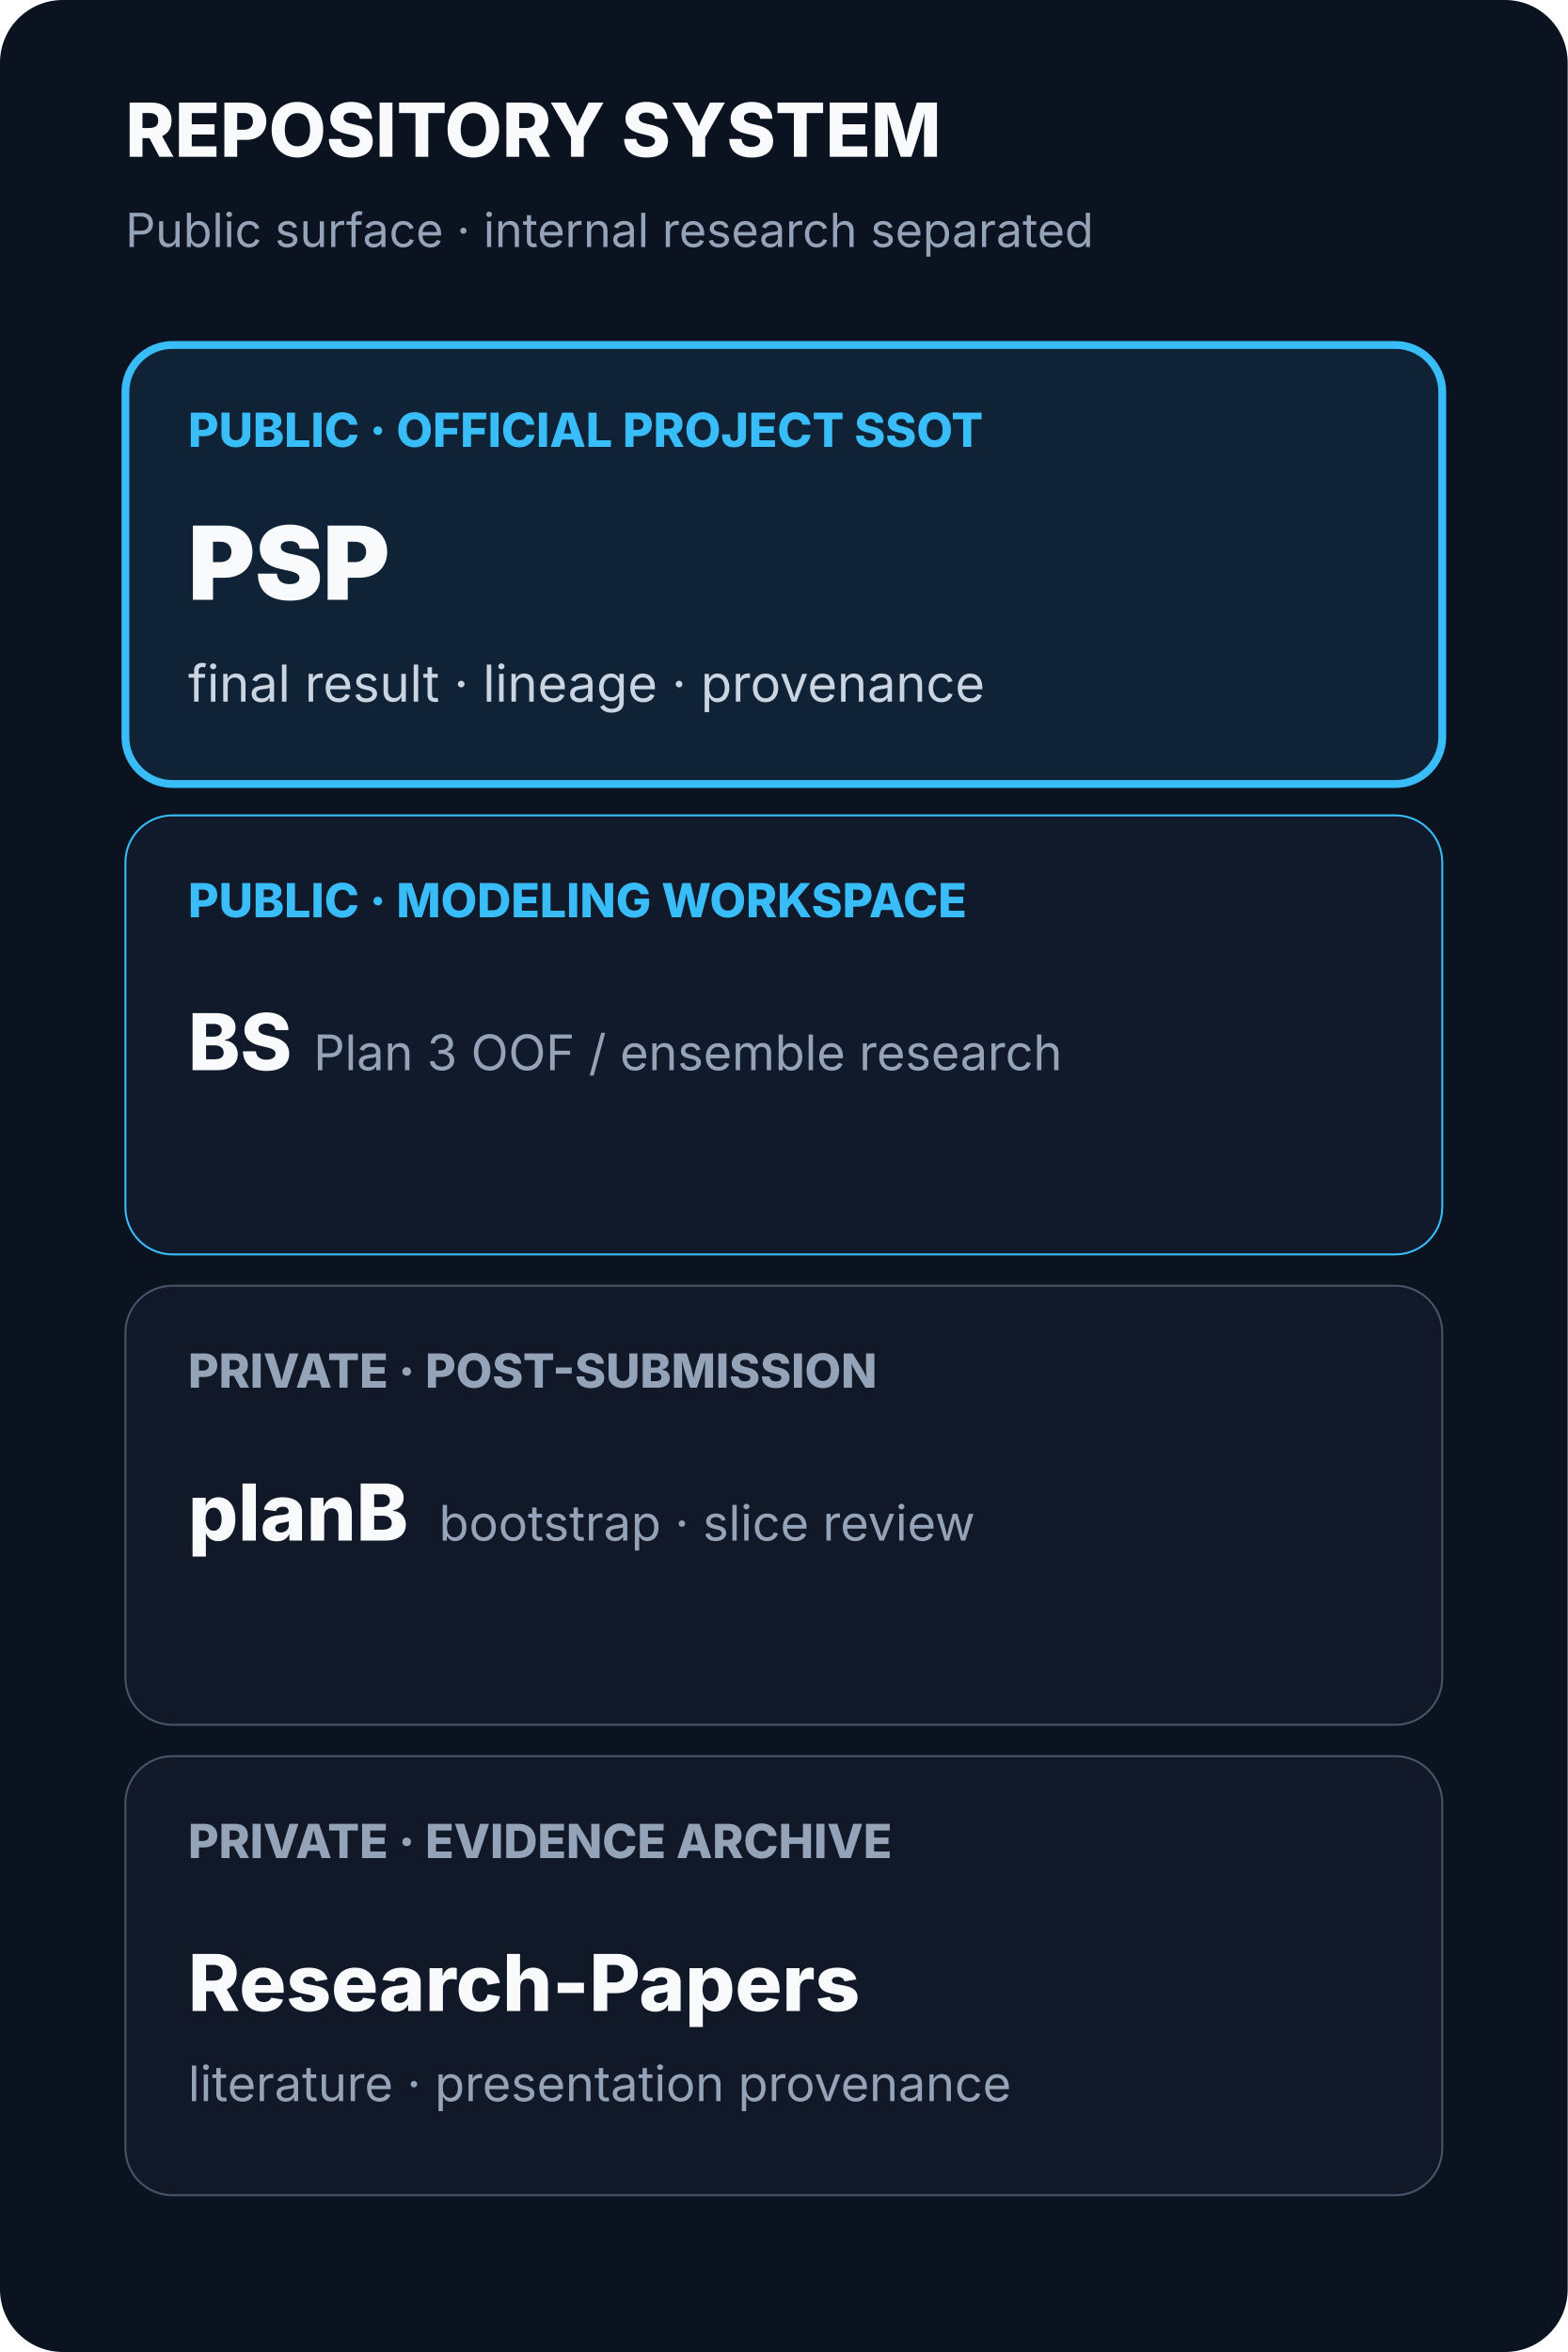
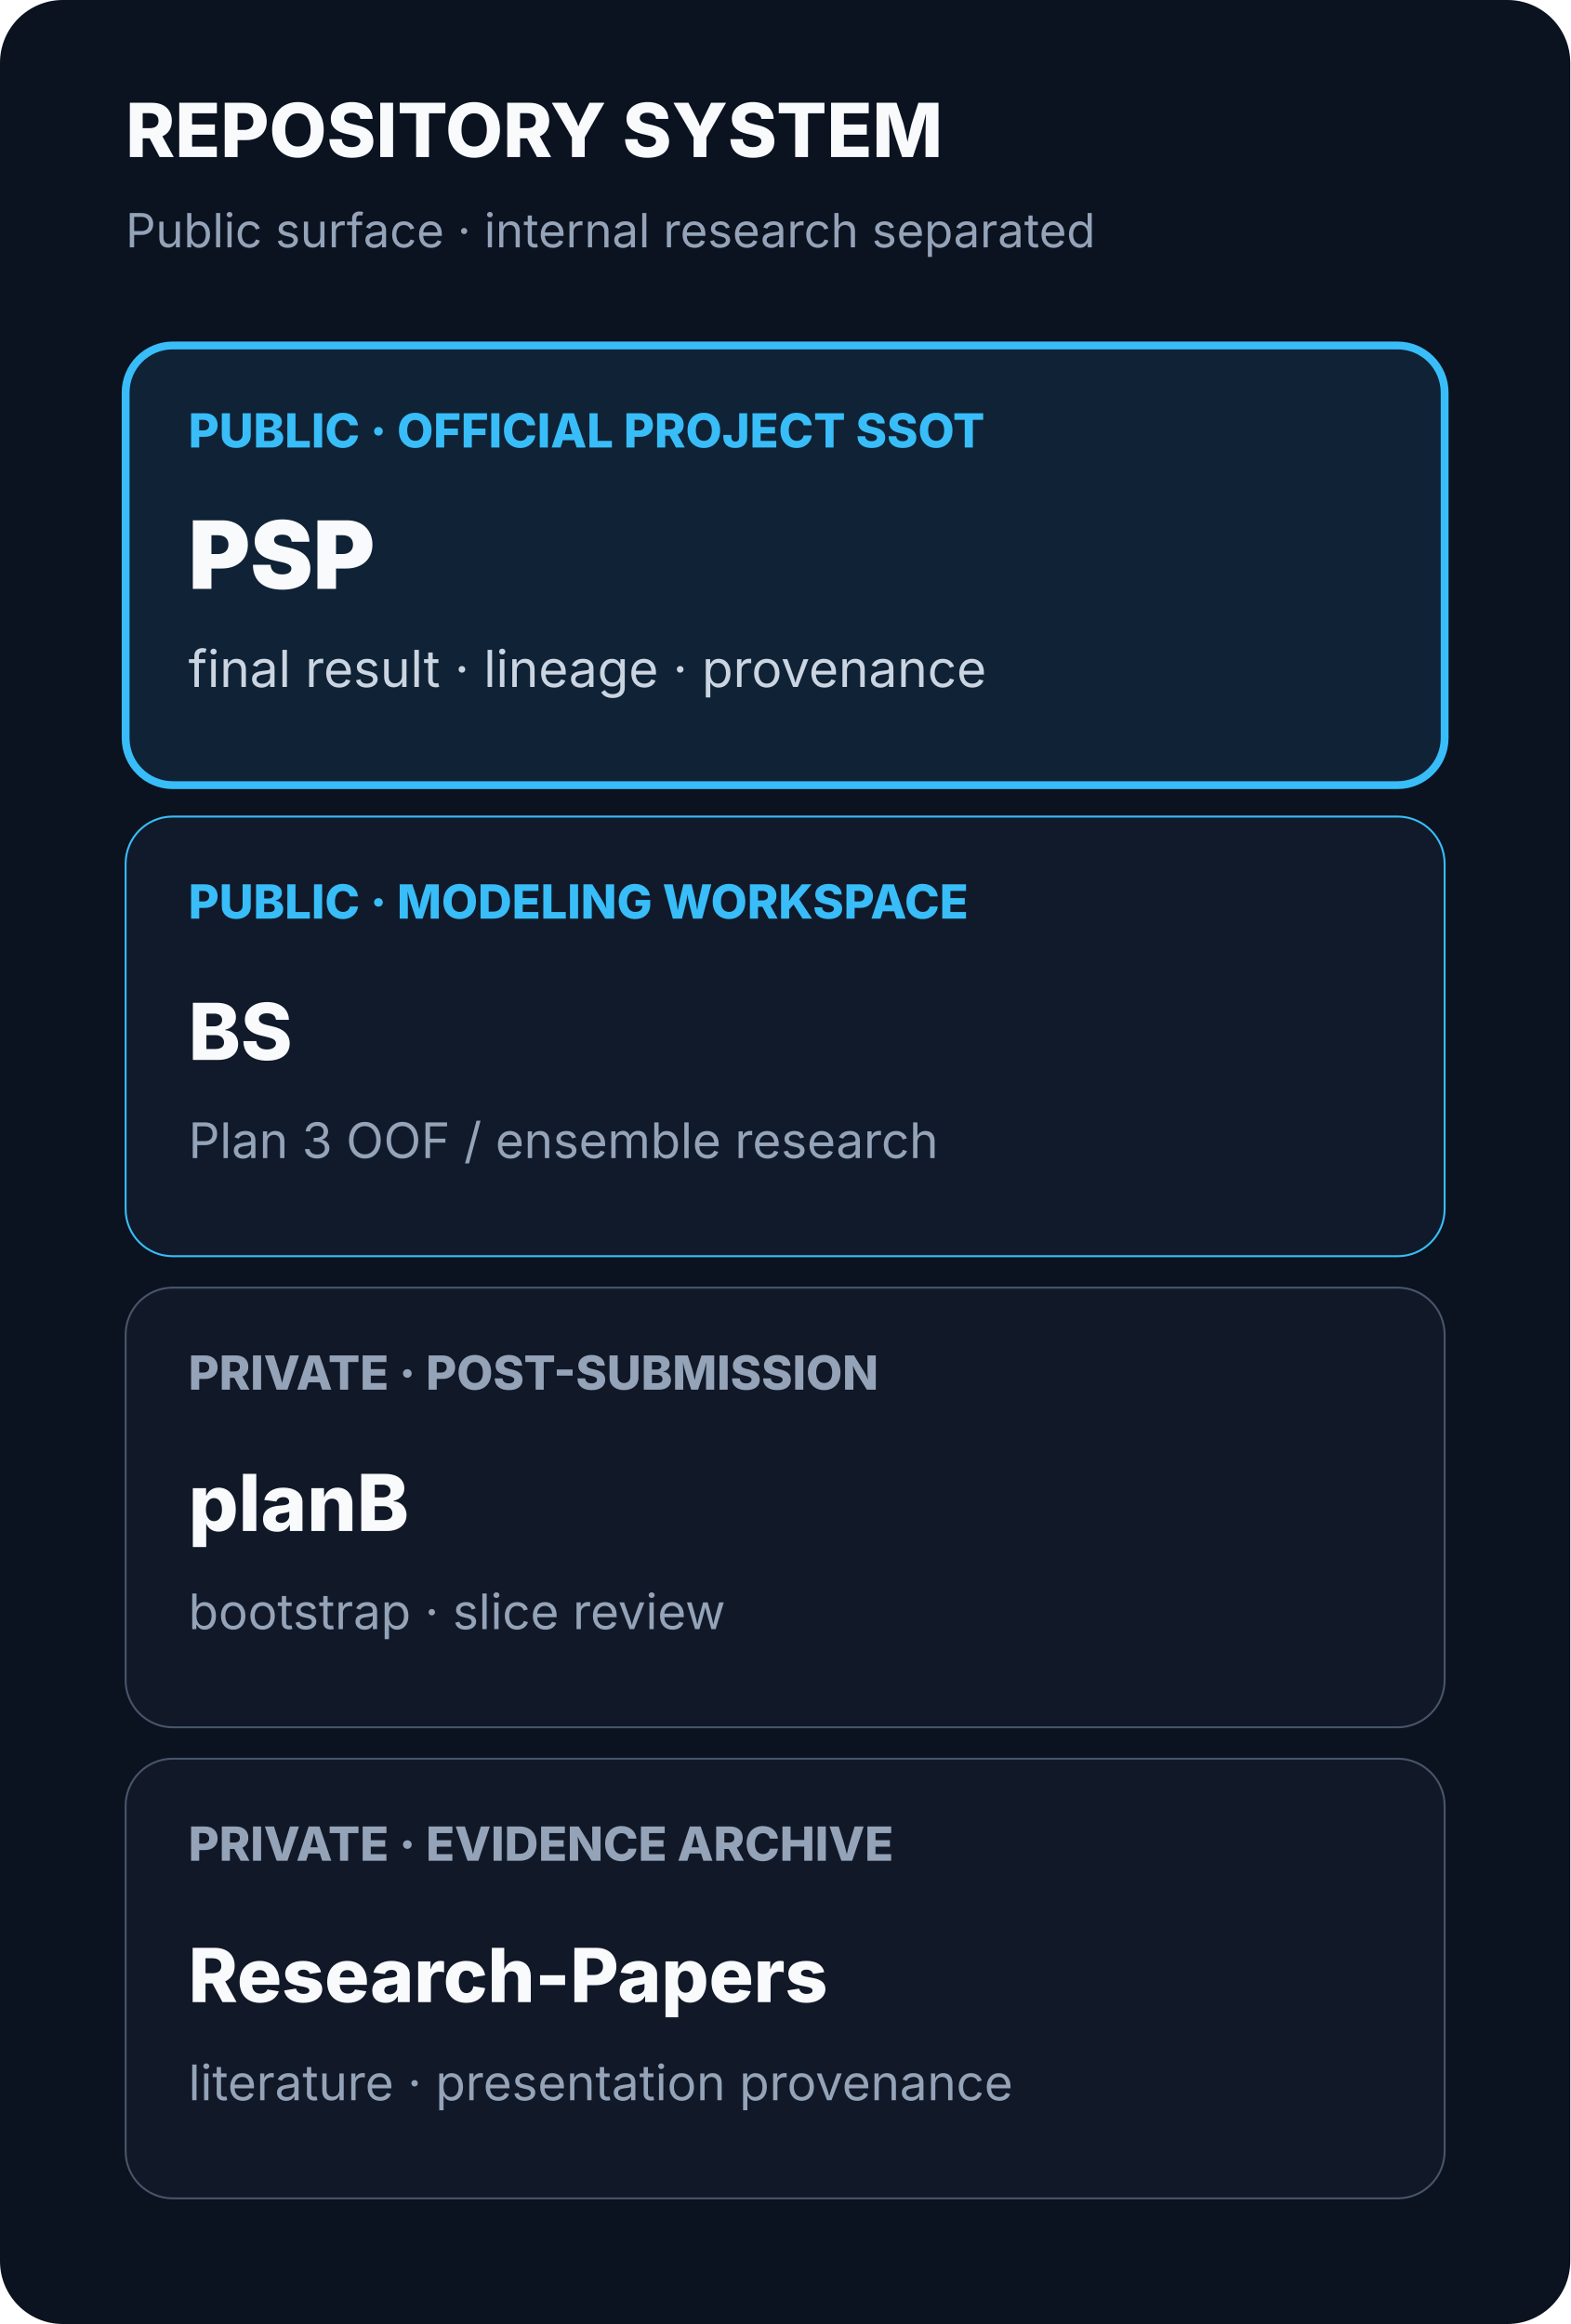
- <svg xmlns="http://www.w3.org/2000/svg" width="800" height="1200" viewBox="0 0 800 1200" role="img" aria-labelledby="title desc">
-   <rect width="800" height="1200" rx="32" fill="#0B1220" />
+ <svg xmlns="http://www.w3.org/2000/svg" width="800" height="1184" viewBox="0 0 800 1184" role="img" aria-labelledby="title desc">
+   <rect width="800" height="1184" rx="32" fill="#0B1220" />
  <g font-family="system-ui, -apple-system, BlinkMacSystemFont, 'Segoe UI', sans-serif">
    <g data-title="true">
      <text x="64" y="80" fill="#F8FAFC" font-size="38" font-weight="830">
        <tspan>REPOSITORY SYSTEM</tspan>
      </text>
    </g>
    <text x="64" y="126" fill="#94A3B8" font-size="24">
      <tspan>Public surface · internal research separated</tspan>
    </text>
-     <g data-card-stack="true" data-grid="16">
-       <rect x="64" y="176" width="672" height="224" rx="24" fill="#0F2236" stroke="#38BDF8" stroke-width="4" />
-       <rect x="64" y="416" width="672" height="224" rx="24" fill="#101A2B" stroke="#38BDF8" />
-       <rect x="64" y="656" width="672" height="224" rx="24" fill="#111827" stroke="#475569" />
-       <rect x="64" y="896" width="672" height="224" rx="24" fill="#111827" stroke="#475569" />
+     <g data-card-set="stack" data-grid="16">
+       <g data-card="psp">
+         <rect x="64" y="176" width="672" height="224" rx="24" fill="#0F2236" stroke="#38BDF8" stroke-width="4" />
+         <text data-role="label" x="96" y="228" fill="#38BDF8" font-size="24" font-weight="820">
+           <tspan>PUBLIC · OFFICIAL PROJECT SSOT</tspan>
+         </text>
+         <text data-role="primary" x="96" y="300" fill="#F8FAFC" font-size="48" font-weight="850">
+           <tspan>PSP</tspan>
+         </text>
+         <text data-role="secondary" x="96" y="350" fill="#CBD5E1" font-size="26">
+           <tspan>final result · lineage · provenance</tspan>
+         </text>
+       </g>
+       <g data-card="bs">
+         <rect x="64" y="416" width="672" height="224" rx="24" fill="#101A2B" stroke="#38BDF8" />
+         <text data-role="label" x="96" y="468" fill="#38BDF8" font-size="24" font-weight="820">
+           <tspan>PUBLIC · MODELING WORKSPACE</tspan>
+         </text>
+         <text data-role="primary" x="96" y="540" fill="#F8FAFC" font-size="40" font-weight="830">
+           <tspan>BS</tspan>
+         </text>
+         <text data-role="secondary" x="96" y="590" fill="#94A3B8" font-size="25">
+           <tspan>Plan 3 OOF / ensemble research</tspan>
+         </text>
+       </g>
+       <g data-card="planb">
+         <rect x="64" y="656" width="672" height="224" rx="24" fill="#111827" stroke="#475569" />
+         <text data-role="label" x="96" y="708" fill="#94A3B8" font-size="24" font-weight="820">
+           <tspan>PRIVATE · POST-SUBMISSION</tspan>
+         </text>
+         <text data-role="primary" x="96" y="780" fill="#F8FAFC" font-size="40" font-weight="830">
+           <tspan>planB</tspan>
+         </text>
+         <text data-role="secondary" x="96" y="830" fill="#94A3B8" font-size="25">
+           <tspan>bootstrap · slice review</tspan>
+         </text>
+       </g>
+       <g data-card="papers">
+         <rect x="64" y="896" width="672" height="224" rx="24" fill="#111827" stroke="#475569" />
+         <text data-role="label" x="96" y="948" fill="#94A3B8" font-size="24" font-weight="820">
+           <tspan>PRIVATE · EVIDENCE ARCHIVE</tspan>
+         </text>
+         <text data-role="primary" x="96" y="1020" fill="#F8FAFC" font-size="38" font-weight="830">
+           <tspan>Research-Papers</tspan>
+         </text>
+         <text data-role="secondary" x="96" y="1070" fill="#94A3B8" font-size="25">
+           <tspan>literature · presentation provenance</tspan>
+         </text>
+       </g>
    </g>
-     <text x="96" y="228" fill="#38BDF8" font-size="24" font-weight="820">
-       <tspan>PUBLIC · OFFICIAL PROJECT SSOT</tspan>
-     </text>
-     <text x="96" y="306" fill="#F8FAFC" font-size="52" font-weight="850">
-       <tspan>PSP</tspan>
-     </text>
-     <text x="96" y="358" fill="#CBD5E1" font-size="26">
-       <tspan>final result · lineage · provenance</tspan>
-     </text>
-     <text x="96" y="468" fill="#38BDF8" font-size="24" font-weight="820">
-       <tspan>PUBLIC · MODELING WORKSPACE</tspan>
-     </text>
-     <text x="96" y="546" fill="#F8FAFC" font-size="40" font-weight="830">
-       <tspan>BS</tspan>
-     </text>
-     <text x="160" y="546" fill="#94A3B8" font-size="25">
-       <tspan>Plan 3 OOF / ensemble research</tspan>
-     </text>
-     <text x="96" y="708" fill="#94A3B8" font-size="24" font-weight="820">
-       <tspan>PRIVATE · POST-SUBMISSION</tspan>
-     </text>
-     <text x="96" y="786" fill="#F8FAFC" font-size="40" font-weight="830">
-       <tspan>planB</tspan>
-     </text>
-     <text x="224" y="786" fill="#94A3B8" font-size="25">
-       <tspan>bootstrap · slice review</tspan>
-     </text>
-     <text x="96" y="948" fill="#94A3B8" font-size="24" font-weight="820">
-       <tspan>PRIVATE · EVIDENCE ARCHIVE</tspan>
-     </text>
-     <text x="96" y="1026" fill="#F8FAFC" font-size="40" font-weight="830">
-       <tspan>Research-Papers</tspan>
-     </text>
-     <text x="96" y="1072" fill="#94A3B8" font-size="25">
-       <tspan>literature · presentation provenance</tspan>
-     </text>
  </g>
</svg>
